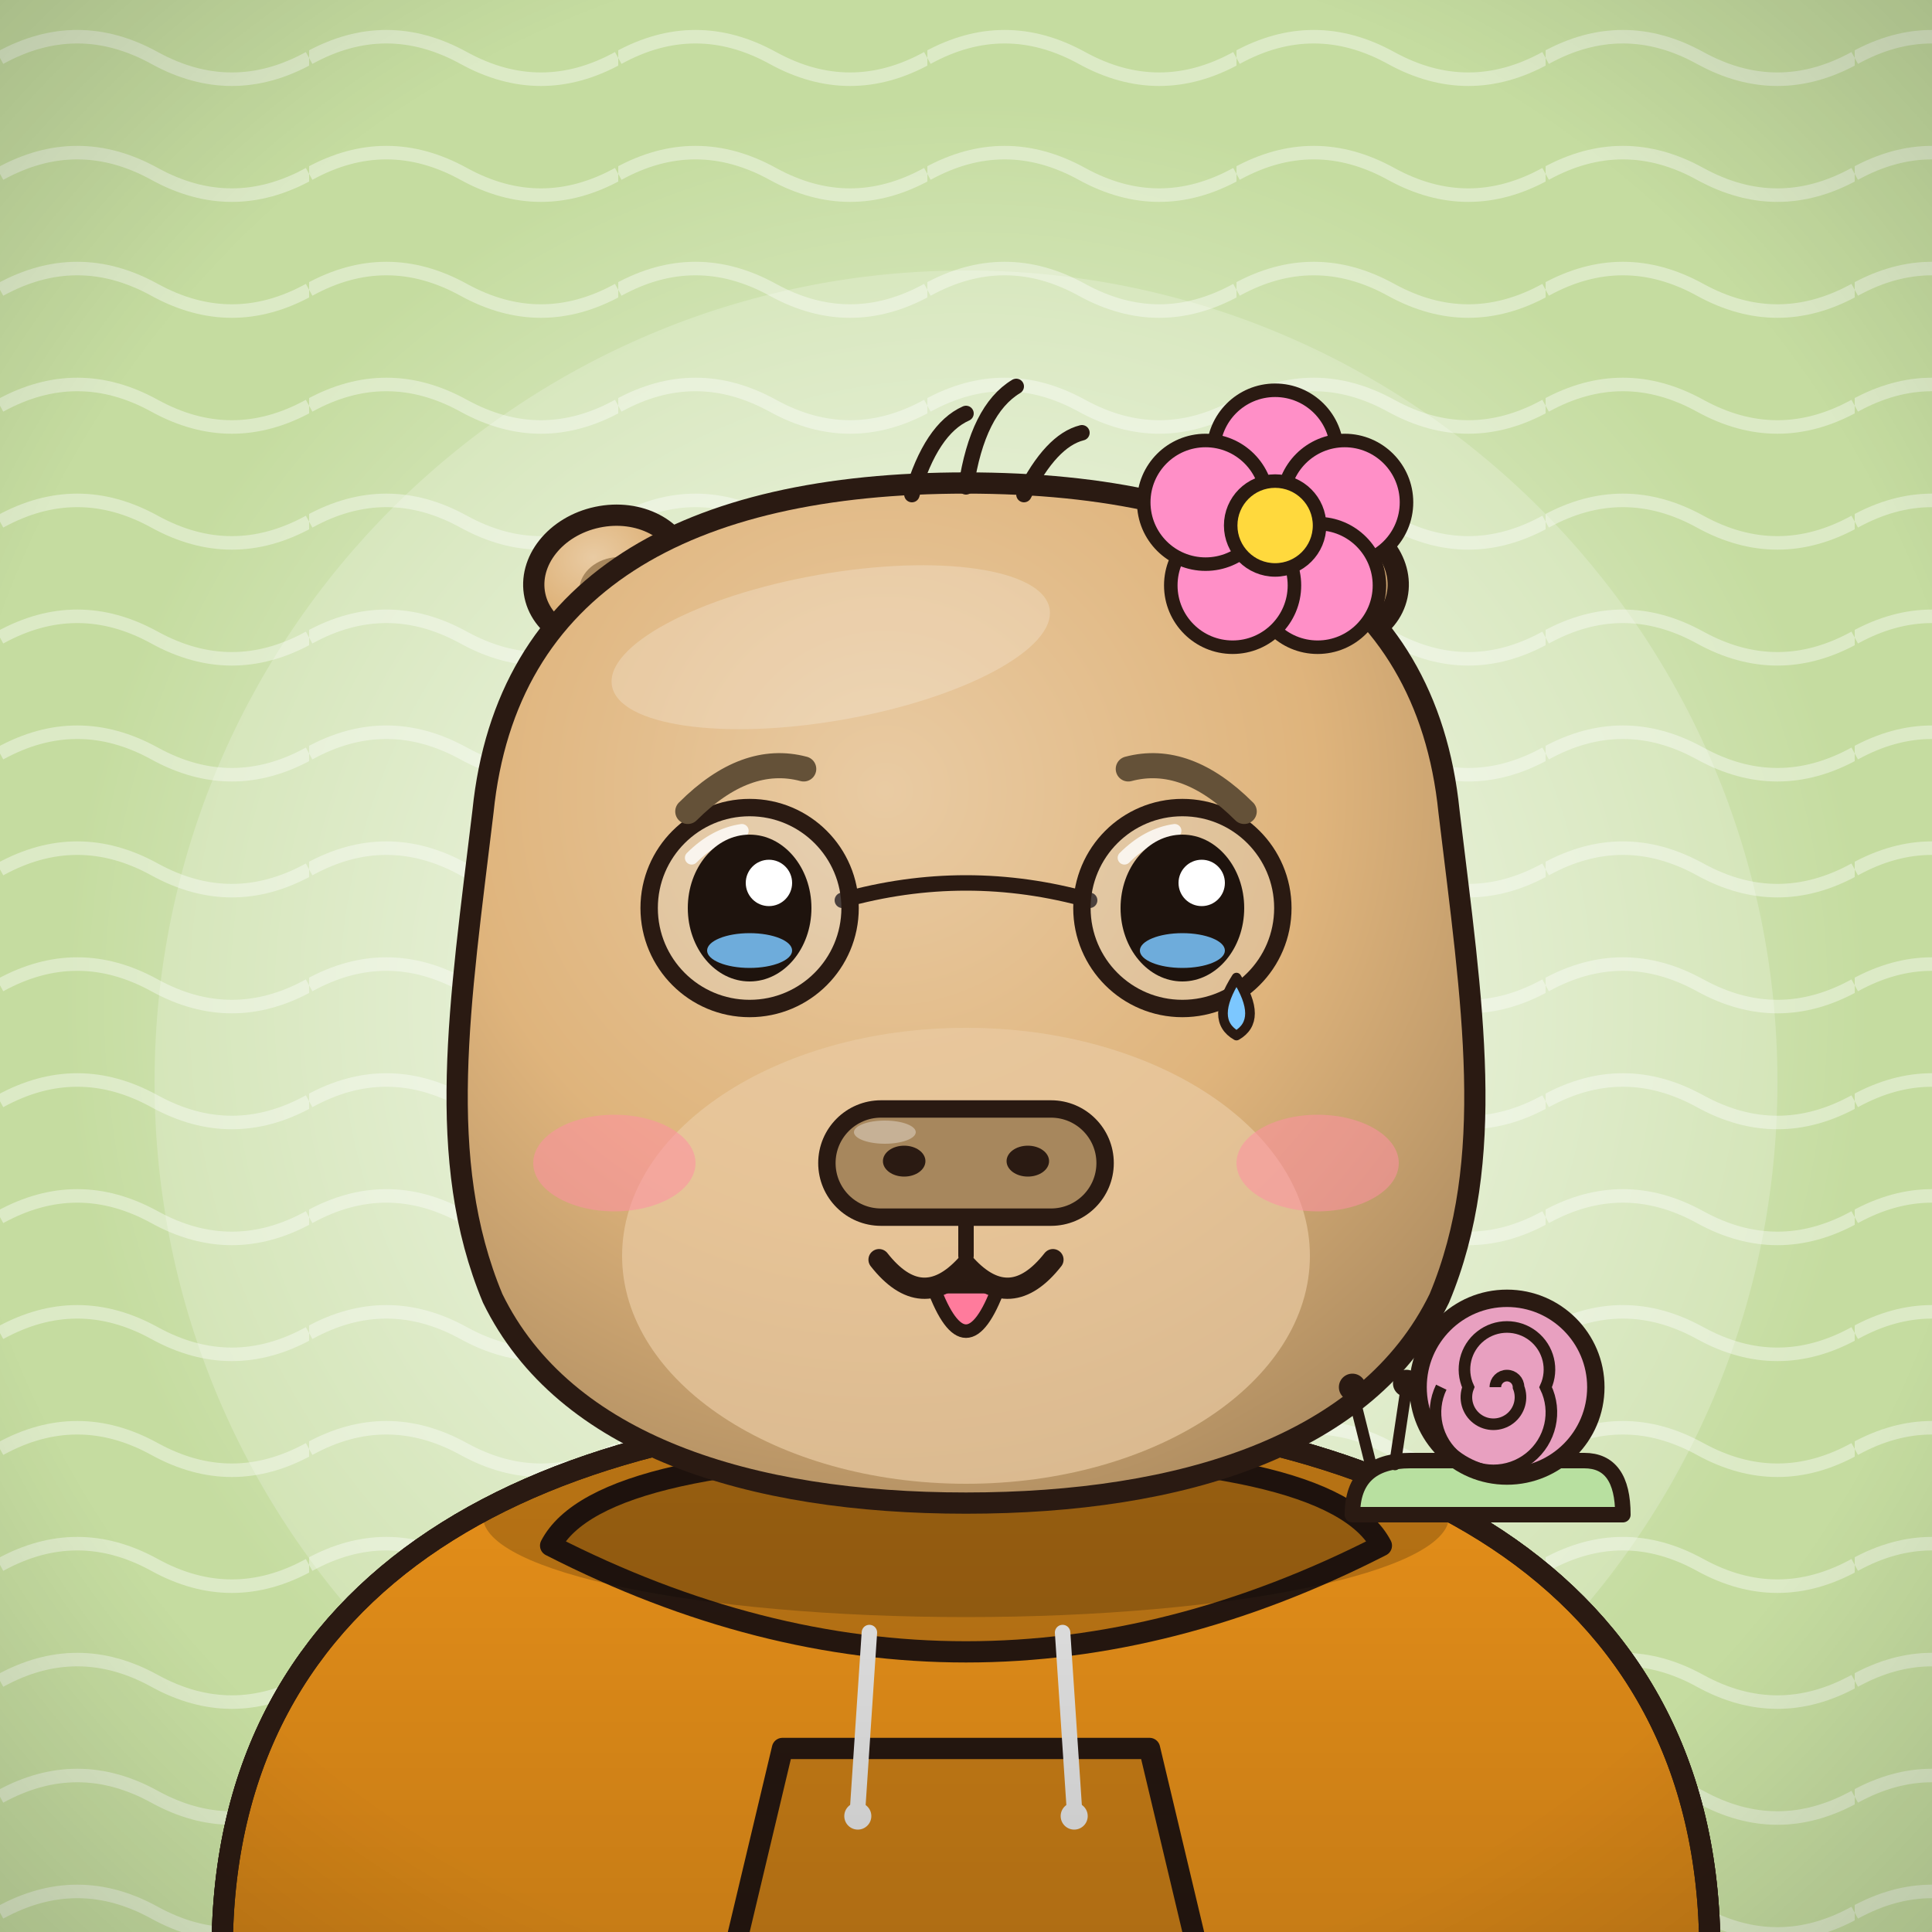
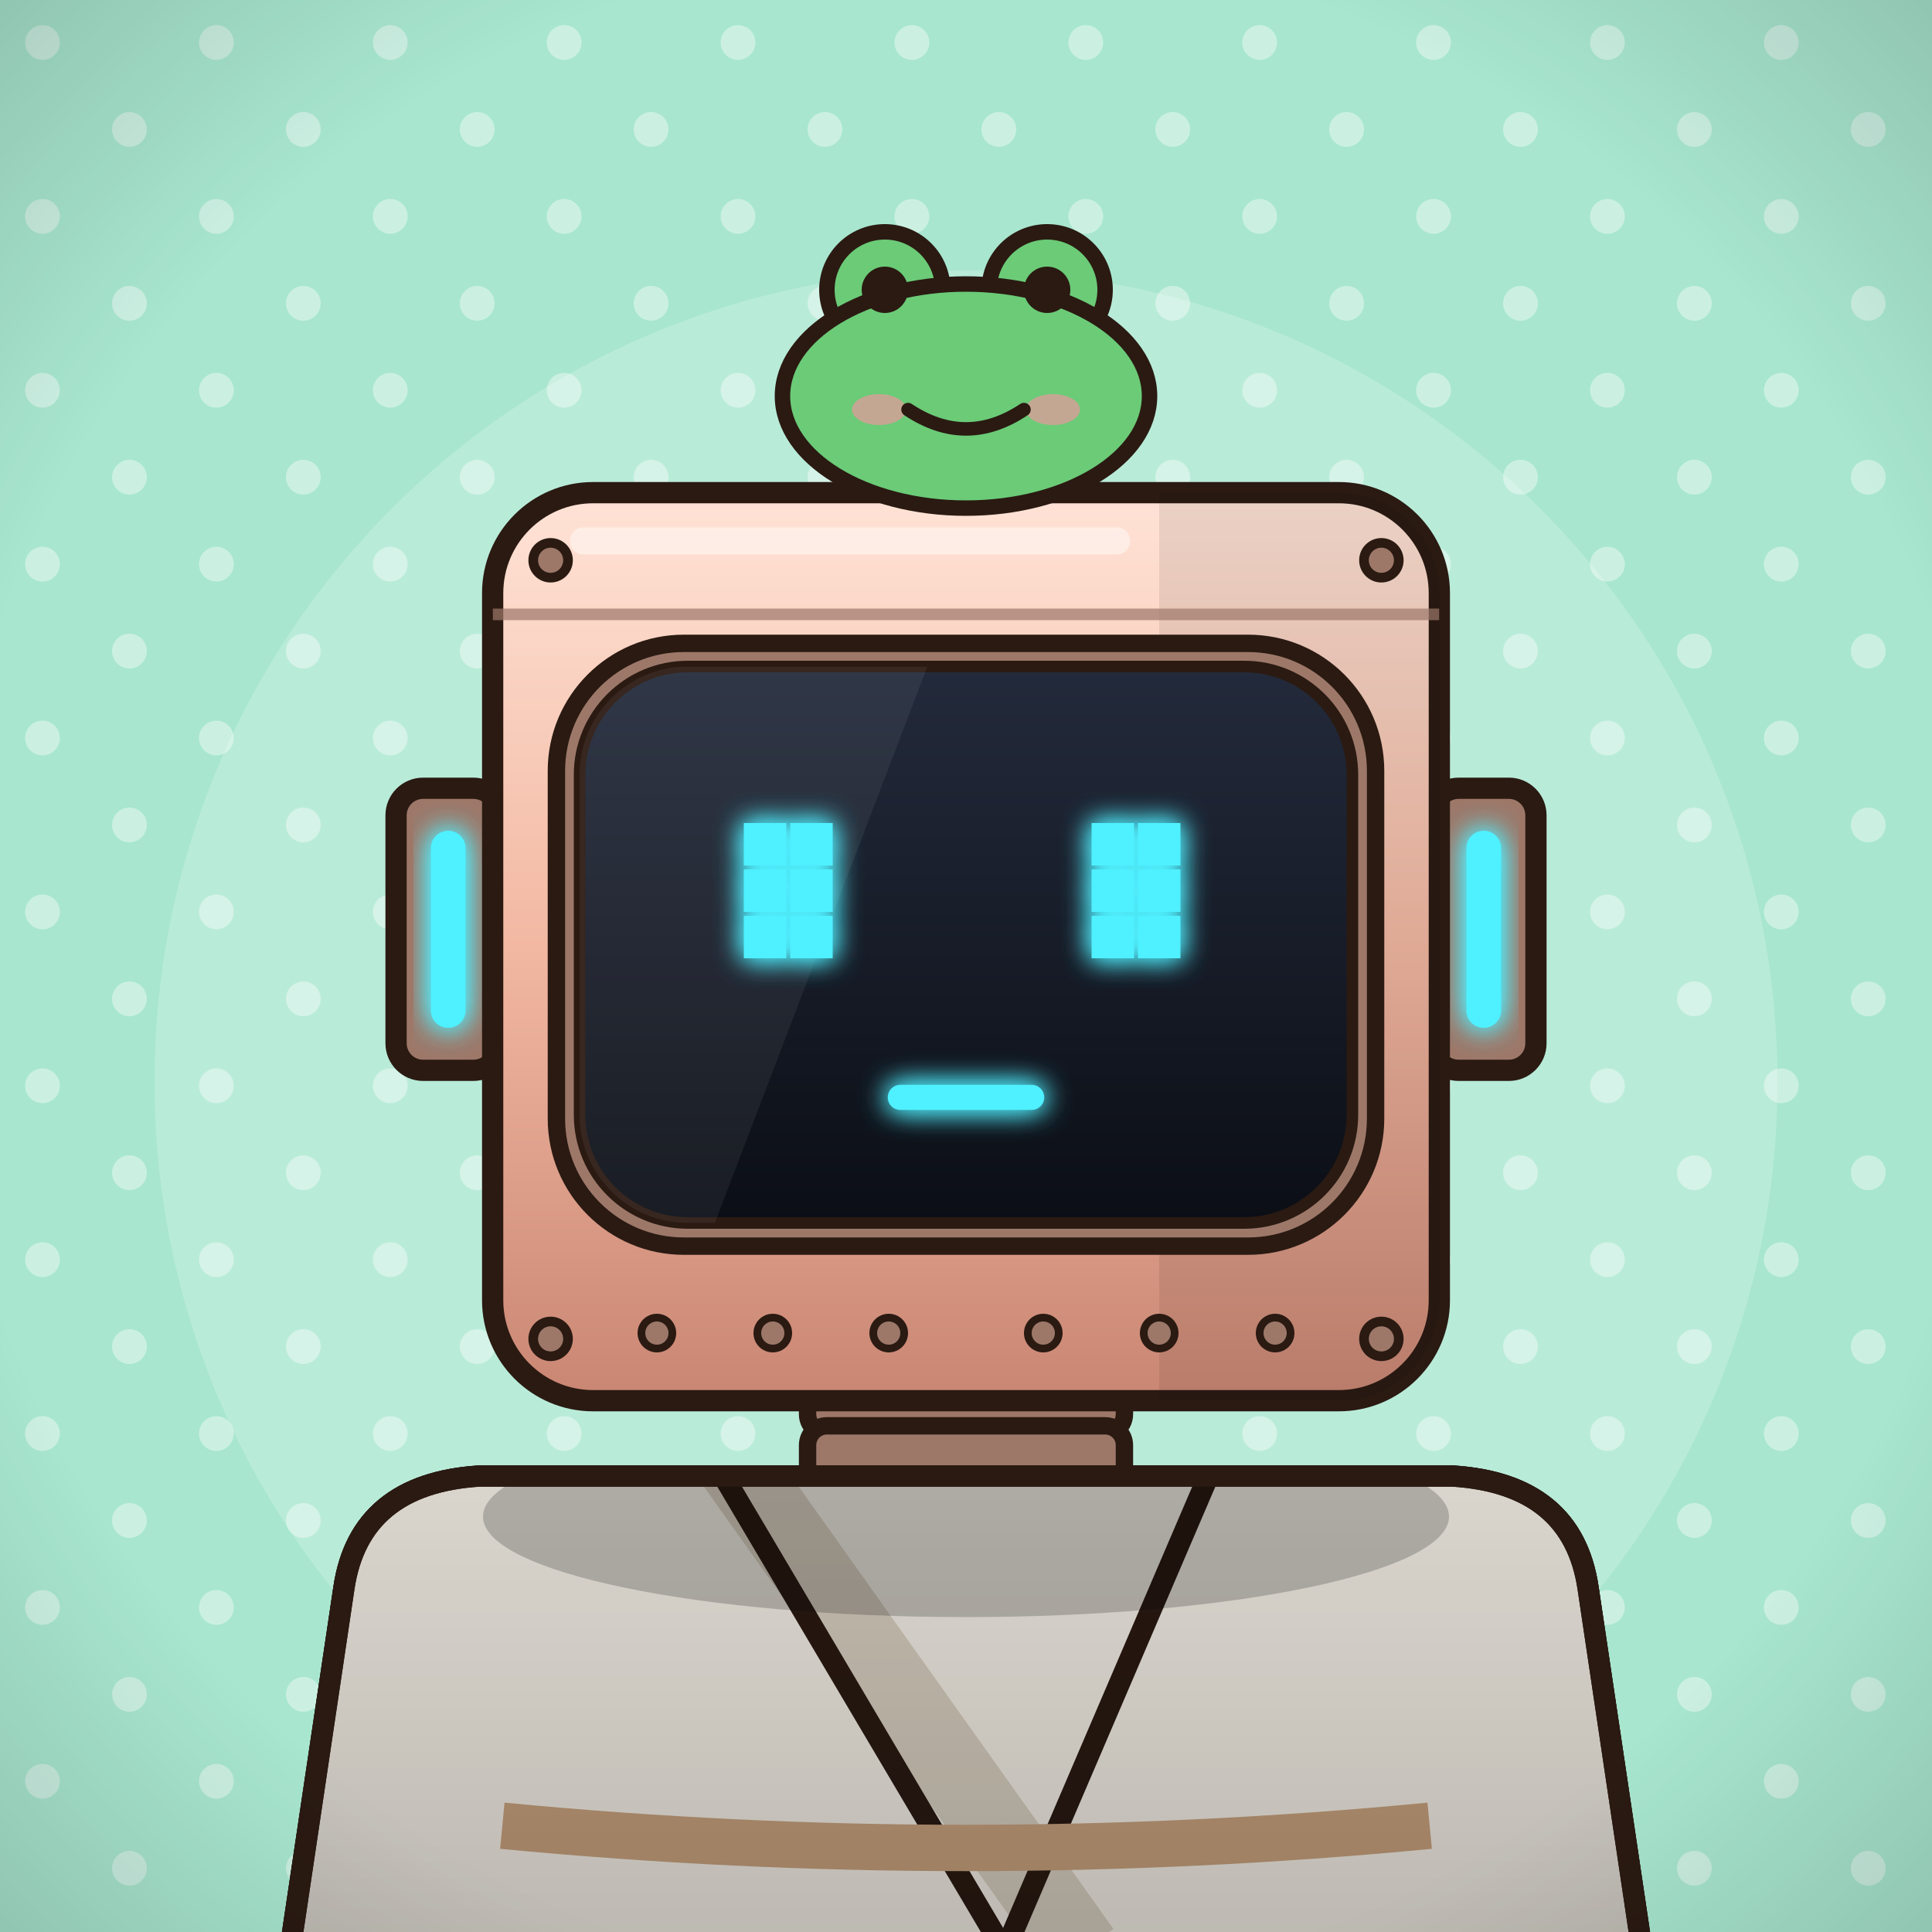
<svg xmlns="http://www.w3.org/2000/svg" viewBox="0 0 1000 1000" width="1000" height="1000">
  <defs>
    <clipPath id="bodyclip">
-       <path d="M115 1010 C115 815 280 730 500 730 C720 730 885 815 885 1010 Z" />
+       <path d="M150 1010 L178 822 Q186 768 248 764 L752 764 Q814 768 822 822 L850 1010 Z" />
    </clipPath>
    <radialGradient id="fs" cx=".42" cy=".3" r=".85">
-       <stop offset="0" stop-color="#e9cba3" />
-       <stop offset=".5" stop-color="#dfb47c" />
-       <stop offset="1" stop-color="#a18259" />
+       <stop offset="0" stop-color="#f6cdbe" />
+       <stop offset=".5" stop-color="#f2b8a2" />
+       <stop offset="1" stop-color="#ae8475" />
    </radialGradient>
+     <linearGradient id="furgrad" x1="0" y1="0" x2="0" y2="1">
+       <stop offset="0.00" stop-color="#ffe3d6" />
+       <stop offset="0.50" stop-color="#f2b8a2" />
+       <stop offset="1.00" stop-color="#c98673" />
+     </linearGradient>
+     <filter id="led" x="-50%" y="-50%" width="200%" height="200%">
+       <feGaussianBlur stdDeviation="7" result="b" />
+       <feMerge>
+         <feMergeNode in="b" />
+         <feMergeNode in="b" />
+         <feMergeNode in="SourceGraphic" />
+       </feMerge>
+     </filter>
+     <linearGradient id="visor" x1="0" y1="0" x2="0" y2="1">
+       <stop offset="0" stop-color="#232a3b" />
+       <stop offset="1" stop-color="#0b0e15" />
+     </linearGradient>
+     <clipPath id="visorclip">
+       <rect x="300" y="345" width="400" height="288" rx="56" />
+     </clipPath>
+     <clipPath id="headclip">
+       <rect x="255" y="255" width="490" height="470" rx="52" />
+     </clipPath>
    <linearGradient id="bodyshade" x1="0" y1="0" x2="0" y2="1">
      <stop offset=".55" stop-color="#000" stop-opacity="0" />
      <stop offset="1" stop-color="#000" stop-opacity=".22" />
    </linearGradient>
-     <pattern id="pat" width="160" height="60" patternUnits="userSpaceOnUse">
-       <path d="M0 30 Q40 8 80 30 T160 30" fill="none" stroke="#fff" stroke-width="7" />
+     <pattern id="pat" width="90" height="90" patternUnits="userSpaceOnUse">
+       <circle cx="22" cy="22" r="9" fill="#fff" />
+       <circle cx="67" cy="67" r="9" fill="#fff" />
    </pattern>
    <radialGradient id="vig" r=".75">
      <stop offset=".7" stop-color="#000" stop-opacity="0" />
      <stop offset="1" stop-color="#000" stop-opacity=".18" />
    </radialGradient>
  </defs>
-   <rect width="1000" height="1000" fill="#c5dca0" />
+   <rect width="1000" height="1000" fill="#a8e6cf" />
  <rect width="1000" height="1000" fill="url(#pat)" opacity=".4" />
  <circle cx="500" cy="560" r="420" fill="#fff" opacity=".2" />
-   <radialGradient id="auragrad">
-     <stop offset="0" stop-color="#ffffff" stop-opacity=".95" />
-     <stop offset=".6" stop-color="#ffffff" stop-opacity=".35" />
-     <stop offset="1" stop-color="#ffffff" stop-opacity="0" />
-   </radialGradient>
-   <circle cx="500" cy="520" r="470" fill="url(#auragrad)" />
-   <path d="M115 1010 C115 815 280 730 500 730 C720 730 885 815 885 1010 Z" fill="url(#fs)" stroke="#2a1a12" stroke-width="11" stroke-linejoin="round" stroke-linecap="round" />
+   <rect x="418" y="712" width="164" height="30" rx="10" fill="#9d7869" stroke="#2a1a12" stroke-width="9" stroke-linejoin="round" stroke-linecap="round" />
+   <rect x="418" y="738" width="164" height="30" rx="10" fill="#9d7869" stroke="#2a1a12" stroke-width="9" stroke-linejoin="round" stroke-linecap="round" />
+   <path d="M150 1010 L178 822 Q186 768 248 764 L752 764 Q814 768 822 822 L850 1010 Z" fill="url(#furgrad)" stroke="#2a1a12" stroke-width="11" stroke-linejoin="round" stroke-linecap="round" />
  <g clip-path="url(#bodyclip)">
-     <ellipse cx="500" cy="985" rx="230" ry="165" fill="#e9cba3" opacity=".55" />
+     <rect x="590" y="760" width="400" height="300" fill="#000" opacity=".08" />
+     <path d="M300 800 L300 1010 M700 800 L700 1010" stroke="#9d7869" stroke-width="6" opacity=".6" />
  </g>
+   <circle cx="235" cy="835" r="16" fill="#9d7869" stroke="#2a1a12" stroke-width="6" stroke-linejoin="round" stroke-linecap="round" />
+   <circle cx="765" cy="835" r="16" fill="#9d7869" stroke="#2a1a12" stroke-width="6" stroke-linejoin="round" stroke-linecap="round" />
+   <rect x="398" y="830" width="204" height="124" rx="22" fill="#fbebe5" stroke="#2a1a12" stroke-width="9" stroke-linejoin="round" stroke-linecap="round" />
+   <circle cx="448" cy="892" r="18" fill="#ff4d6d" stroke="#2a1a12" stroke-width="6" stroke-linejoin="round" stroke-linecap="round" />
+   <circle cx="500" cy="892" r="18" fill="#ffd93d" stroke="#2a1a12" stroke-width="6" stroke-linejoin="round" stroke-linecap="round" />
+   <circle cx="552" cy="892" r="18" fill="#6bcb77" stroke="#2a1a12" stroke-width="6" stroke-linejoin="round" stroke-linecap="round" />
  <g clip-path="url(#bodyclip)">
-     <rect width="1000" height="1000" fill="#ff9f1c" />
-     <path d="M380 1010 L405 905 L595 905 L620 1010" fill="#e08c19" stroke="#2a1a12" stroke-width="11" stroke-linejoin="round" stroke-linecap="round" />
+     <rect width="1000" height="1000" fill="#f4efe6" />
+     <path d="M375 750 L560 1010" stroke="#d8cfc0" stroke-width="40" />
  </g>
-   <path d="M115 1010 C115 815 280 730 500 730 C720 730 885 815 885 1010 Z" fill="none" stroke="#2a1a12" stroke-width="11" stroke-linejoin="round" stroke-linecap="round" />
-   <path d="M285 800 Q500 910 715 800 Q690 752 500 752 Q310 752 285 800 Z" fill="#d18217" stroke="#2a1a12" stroke-width="11" stroke-linejoin="round" stroke-linecap="round" />
-   <path d="M450 845 L444 935 M550 845 L556 935" stroke="#fff" stroke-width="8" stroke-linecap="round" />
-   <circle cx="444" cy="940" r="7" fill="#fff" />
-   <circle cx="556" cy="940" r="7" fill="#fff" />
+   <path d="M150 1010 L178 822 Q186 768 248 764 L752 764 Q814 768 822 822 L850 1010 Z" fill="none" stroke="#2a1a12" stroke-width="11" stroke-linejoin="round" stroke-linecap="round" />
+   <path d="M375 765 L520 1010 M625 765 L520 1010" fill="none" stroke="#2a1a12" stroke-width="11" stroke-linejoin="round" stroke-linecap="round" />
+   <path d="M260 945 Q500 968 740 945" stroke="#c9a27e" stroke-width="24" fill="none" />
  <g clip-path="url(#bodyclip)">
    <rect width="1000" height="1000" fill="url(#bodyshade)" />
    <ellipse cx="500" cy="785" rx="250" ry="52" fill="#000" opacity=".2" />
  </g>
-   <path d="M115 1010 C115 815 280 730 500 730 C720 730 885 815 885 1010 Z" fill="none" stroke="#2a1a12" stroke-width="11" stroke-linejoin="round" stroke-linecap="round" />
-   <g transform="rotate(-12 316 300)">
-     <ellipse cx="316" cy="300" rx="40" ry="33" fill="url(#fs)" stroke="#2a1a12" stroke-width="11" stroke-linejoin="round" stroke-linecap="round" />
-     <ellipse cx="318" cy="304" rx="19" ry="15" fill="#a7875d" />
+   <path d="M150 1010 L178 822 Q186 768 248 764 L752 764 Q814 768 822 822 L850 1010 Z" fill="none" stroke="#2a1a12" stroke-width="11" stroke-linejoin="round" stroke-linecap="round" />
+   <rect x="205" y="408" width="54" height="146" rx="14" fill="#9d7869" stroke="#2a1a12" stroke-width="11" stroke-linejoin="round" stroke-linecap="round" />
+   <rect x="223" y="430" width="18" height="102" rx="9" fill="#4ff0ff" filter="url(#led)" />
+   <rect x="741" y="408" width="54" height="146" rx="14" fill="#9d7869" stroke="#2a1a12" stroke-width="11" stroke-linejoin="round" stroke-linecap="round" />
+   <rect x="759" y="430" width="18" height="102" rx="9" fill="#4ff0ff" filter="url(#led)" />
+   <rect x="255" y="255" width="490" height="470" rx="52" fill="url(#furgrad)" stroke="#2a1a12" stroke-width="11" stroke-linejoin="round" stroke-linecap="round" />
+   <g clip-path="url(#headclip)">
+     <rect x="600" y="240" width="200" height="520" fill="#000" opacity=".08" />
+     <path d="M255 318 L745 318" stroke="#9d7869" stroke-width="6" opacity=".7" />
  </g>
-   <g transform="rotate(12 684 300)">
-     <ellipse cx="684" cy="300" rx="40" ry="33" fill="url(#fs)" stroke="#2a1a12" stroke-width="11" stroke-linejoin="round" stroke-linecap="round" />
-     <ellipse cx="682" cy="304" rx="19" ry="15" fill="#a7875d" />
+   <rect x="295" y="273" width="290" height="14" rx="7" fill="#fff" opacity=".45" />
+   <circle cx="285" cy="290" r="9" fill="#9d7869" stroke="#2a1a12" stroke-width="5" stroke-linejoin="round" stroke-linecap="round" />
+   <circle cx="715" cy="290" r="9" fill="#9d7869" stroke="#2a1a12" stroke-width="5" stroke-linejoin="round" stroke-linecap="round" />
+   <circle cx="285" cy="693" r="9" fill="#9d7869" stroke="#2a1a12" stroke-width="5" stroke-linejoin="round" stroke-linecap="round" />
+   <circle cx="715" cy="693" r="9" fill="#9d7869" stroke="#2a1a12" stroke-width="5" stroke-linejoin="round" stroke-linecap="round" />
+   <rect x="288" y="333" width="424" height="312" rx="66" fill="#9d7869" stroke="#2a1a12" stroke-width="9" stroke-linejoin="round" stroke-linecap="round" />
+   <rect x="300" y="345" width="400" height="288" rx="56" fill="url(#visor)" stroke="#2a1a12" stroke-width="6" stroke-linejoin="round" stroke-linecap="round" />
+   <g clip-path="url(#visorclip)">
+     <path d="M300 345 L480 345 L370 633 L300 633 Z" fill="#fff" opacity=".06" />
  </g>
-   <path d="M500 250 C645 250 738 302 750 420 C762 520 775 600 745 672 C708 748 612 778 500 778 C388 778 292 748 255 672 C225 600 238 520 250 420 C262 302 355 250 500 250 Z" fill="url(#fs)" stroke="#2a1a12" stroke-width="11" stroke-linejoin="round" stroke-linecap="round" />
-   <path d="M472 256 q10 -34 28 -42 M500 252 q6 -40 26 -52 M530 256 q14 -28 30 -32" fill="none" stroke="#2a1a12" stroke-width="8" stroke-linejoin="round" stroke-linecap="round" />
-   <ellipse cx="430" cy="335" rx="115" ry="38" fill="#fff" opacity=".22" transform="rotate(-10 430 335)" />
-   <ellipse cx="500" cy="650" rx="178" ry="118" fill="#e9cba3" opacity=".7" />
-   <ellipse cx="318" cy="602" rx="42" ry="25" fill="#ff8fa3" opacity=".55" />
-   <ellipse cx="682" cy="602" rx="42" ry="25" fill="#ff8fa3" opacity=".55" />
-   <rect x="428" y="574" width="144" height="56" rx="28" fill="#a7875d" stroke="#2a1a12" stroke-width="9" stroke-linejoin="round" stroke-linecap="round" />
-   <ellipse cx="468" cy="601" rx="11" ry="8" fill="#2a1a12" />
-   <ellipse cx="532" cy="601" rx="11" ry="8" fill="#2a1a12" />
-   <ellipse cx="458" cy="586" rx="16" ry="6" fill="#fff" opacity=".35" />
-   <path d="M500 630 L500 650" stroke="#2a1a12" stroke-width="8" stroke-linejoin="round" stroke-linecap="round" />
-   <path d="M436 466 Q500 448 564 466" fill="none" stroke="#2a1a12" stroke-width="8" stroke-linejoin="round" stroke-linecap="round" />
-   <circle cx="388" cy="470" r="52" fill="#dff1ff" fill-opacity=".18" stroke="#2a1a12" stroke-width="9" stroke-linejoin="round" stroke-linecap="round" />
-   <path d="M358 444 q12 -12 26 -14" fill="none" stroke="#fff" stroke-width="7" stroke-linecap="round" opacity=".8" />
-   <circle cx="612" cy="470" r="52" fill="#dff1ff" fill-opacity=".18" stroke="#2a1a12" stroke-width="9" stroke-linejoin="round" stroke-linecap="round" />
-   <path d="M582 444 q12 -12 26 -14" fill="none" stroke="#fff" stroke-width="7" stroke-linecap="round" opacity=".8" />
-   <path d="M483 666 Q500 712 517 666 Z" fill="#ff7b9c" stroke="#2a1a12" stroke-width="7" stroke-linejoin="round" stroke-linecap="round" />
-   <path d="M455 652 Q477 680 500 655 Q523 680 545 652" fill="none" stroke="#2a1a12" stroke-width="11" stroke-linejoin="round" stroke-linecap="round" />
-   <path d="M356 420 Q386 390 416 398" fill="none" stroke="#645138" stroke-width="13" stroke-linecap="round" />
-   <path d="M584 398 Q614 390 644 420" fill="none" stroke="#645138" stroke-width="13" stroke-linecap="round" />
-   <ellipse cx="388" cy="470" rx="32" ry="38" fill="#1e130d" />
-   <circle cx="398" cy="457" r="12" fill="#fff" />
-   <ellipse cx="388" cy="492" rx="22" ry="9" fill="#7cc7ff" opacity=".85" />
-   <ellipse cx="612" cy="470" rx="32" ry="38" fill="#1e130d" />
-   <circle cx="622" cy="457" r="12" fill="#fff" />
-   <ellipse cx="612" cy="492" rx="22" ry="9" fill="#7cc7ff" opacity=".85" />
-   <path d="M640 506 q-14 22 0 30 q14 -8 0 -30 Z" fill="#7cc7ff" stroke="#2a1a12" stroke-width="5" stroke-linejoin="round" stroke-linecap="round" />
-   <g transform="translate(0 -28)">
-     <circle cx="660" cy="262" r="32" fill="#ff8fc7" stroke="#2a1a12" stroke-width="7" stroke-linejoin="round" stroke-linecap="round" />
-     <circle cx="696" cy="288" r="32" fill="#ff8fc7" stroke="#2a1a12" stroke-width="7" stroke-linejoin="round" stroke-linecap="round" />
-     <circle cx="682" cy="331" r="32" fill="#ff8fc7" stroke="#2a1a12" stroke-width="7" stroke-linejoin="round" stroke-linecap="round" />
-     <circle cx="638" cy="331" r="32" fill="#ff8fc7" stroke="#2a1a12" stroke-width="7" stroke-linejoin="round" stroke-linecap="round" />
-     <circle cx="624" cy="288" r="32" fill="#ff8fc7" stroke="#2a1a12" stroke-width="7" stroke-linejoin="round" stroke-linecap="round" />
-     <circle cx="660" cy="300" r="23" fill="#ffd93d" stroke="#2a1a12" stroke-width="7" stroke-linejoin="round" stroke-linecap="round" />
+   <circle cx="340" cy="690" r="8" fill="#9d7869" stroke="#2a1a12" stroke-width="4" stroke-linejoin="round" stroke-linecap="round" />
+   <circle cx="400" cy="690" r="8" fill="#9d7869" stroke="#2a1a12" stroke-width="4" stroke-linejoin="round" stroke-linecap="round" />
+   <circle cx="460" cy="690" r="8" fill="#9d7869" stroke="#2a1a12" stroke-width="4" stroke-linejoin="round" stroke-linecap="round" />
+   <circle cx="540" cy="690" r="8" fill="#9d7869" stroke="#2a1a12" stroke-width="4" stroke-linejoin="round" stroke-linecap="round" />
+   <circle cx="600" cy="690" r="8" fill="#9d7869" stroke="#2a1a12" stroke-width="4" stroke-linejoin="round" stroke-linecap="round" />
+   <circle cx="660" cy="690" r="8" fill="#9d7869" stroke="#2a1a12" stroke-width="4" stroke-linejoin="round" stroke-linecap="round" />
+   <g filter="url(#led)">
+     <rect x="385" y="426" width="22" height="22" fill="#4ff0ff" />
+     <rect x="409" y="426" width="22" height="22" fill="#4ff0ff" />
+     <rect x="385" y="450" width="22" height="22" fill="#4ff0ff" />
+     <rect x="409" y="450" width="22" height="22" fill="#4ff0ff" />
+     <rect x="385" y="474" width="22" height="22" fill="#4ff0ff" />
+     <rect x="409" y="474" width="22" height="22" fill="#4ff0ff" />
+     <rect x="565" y="426" width="22" height="22" fill="#4ff0ff" />
+     <rect x="589" y="426" width="22" height="22" fill="#4ff0ff" />
+     <rect x="565" y="450" width="22" height="22" fill="#4ff0ff" />
+     <rect x="589" y="450" width="22" height="22" fill="#4ff0ff" />
+     <rect x="565" y="474" width="22" height="22" fill="#4ff0ff" />
+     <rect x="589" y="474" width="22" height="22" fill="#4ff0ff" />
+     <path d="M466 568 L534 568" stroke="#4ff0ff" stroke-width="13" stroke-linecap="round" stroke-linejoin="round" fill="none" />
  </g>
-   <path d="M700 784 Q700 756 730 756 L820 756 Q840 756 840 784 Z" fill="#b8e0a0" stroke="#2a1a12" stroke-width="8" stroke-linejoin="round" stroke-linecap="round" />
-   <path d="M710 760 l-10 -40 M722 758 l6 -40" stroke="#2a1a12" stroke-width="6" stroke-linejoin="round" stroke-linecap="round" />
-   <circle cx="700" cy="718" r="7" fill="#2a1a12" />
-   <circle cx="728" cy="716" r="7" fill="#2a1a12" />
-   <circle cx="780" cy="718" r="46" fill="#e8a0c0" stroke="#2a1a12" stroke-width="9" stroke-linejoin="round" stroke-linecap="round" />
-   <path d="M780 718 m-6 0 a6 6 0 1 1 12 0 a14 14 0 1 1 -26 0 a22 22 0 1 1 40 0 a30 30 0 1 1 -54 0" fill="none" stroke="#2a1a12" stroke-width="6" />
+   <g transform="translate(0 -50)">
+     <circle cx="458" cy="200" r="30" fill="#6bcb77" stroke="#2a1a12" stroke-width="8" stroke-linejoin="round" stroke-linecap="round" />
+     <circle cx="542" cy="200" r="30" fill="#6bcb77" stroke="#2a1a12" stroke-width="8" stroke-linejoin="round" stroke-linecap="round" />
+     <ellipse cx="500" cy="255" rx="95" ry="58" fill="#6bcb77" stroke="#2a1a12" stroke-width="8" stroke-linejoin="round" stroke-linecap="round" />
+     <circle cx="458" cy="200" r="12" fill="#2a1a12" />
+     <circle cx="542" cy="200" r="12" fill="#2a1a12" />
+     <ellipse cx="455" cy="262" rx="14" ry="8" fill="#ff8fa3" opacity=".6" />
+     <ellipse cx="545" cy="262" rx="14" ry="8" fill="#ff8fa3" opacity=".6" />
+     <path d="M470 262 Q500 282 530 262" fill="none" stroke="#2a1a12" stroke-width="7" stroke-linejoin="round" stroke-linecap="round" />
+   </g>
  <rect width="1000" height="1000" fill="url(#vig)" />
</svg>
